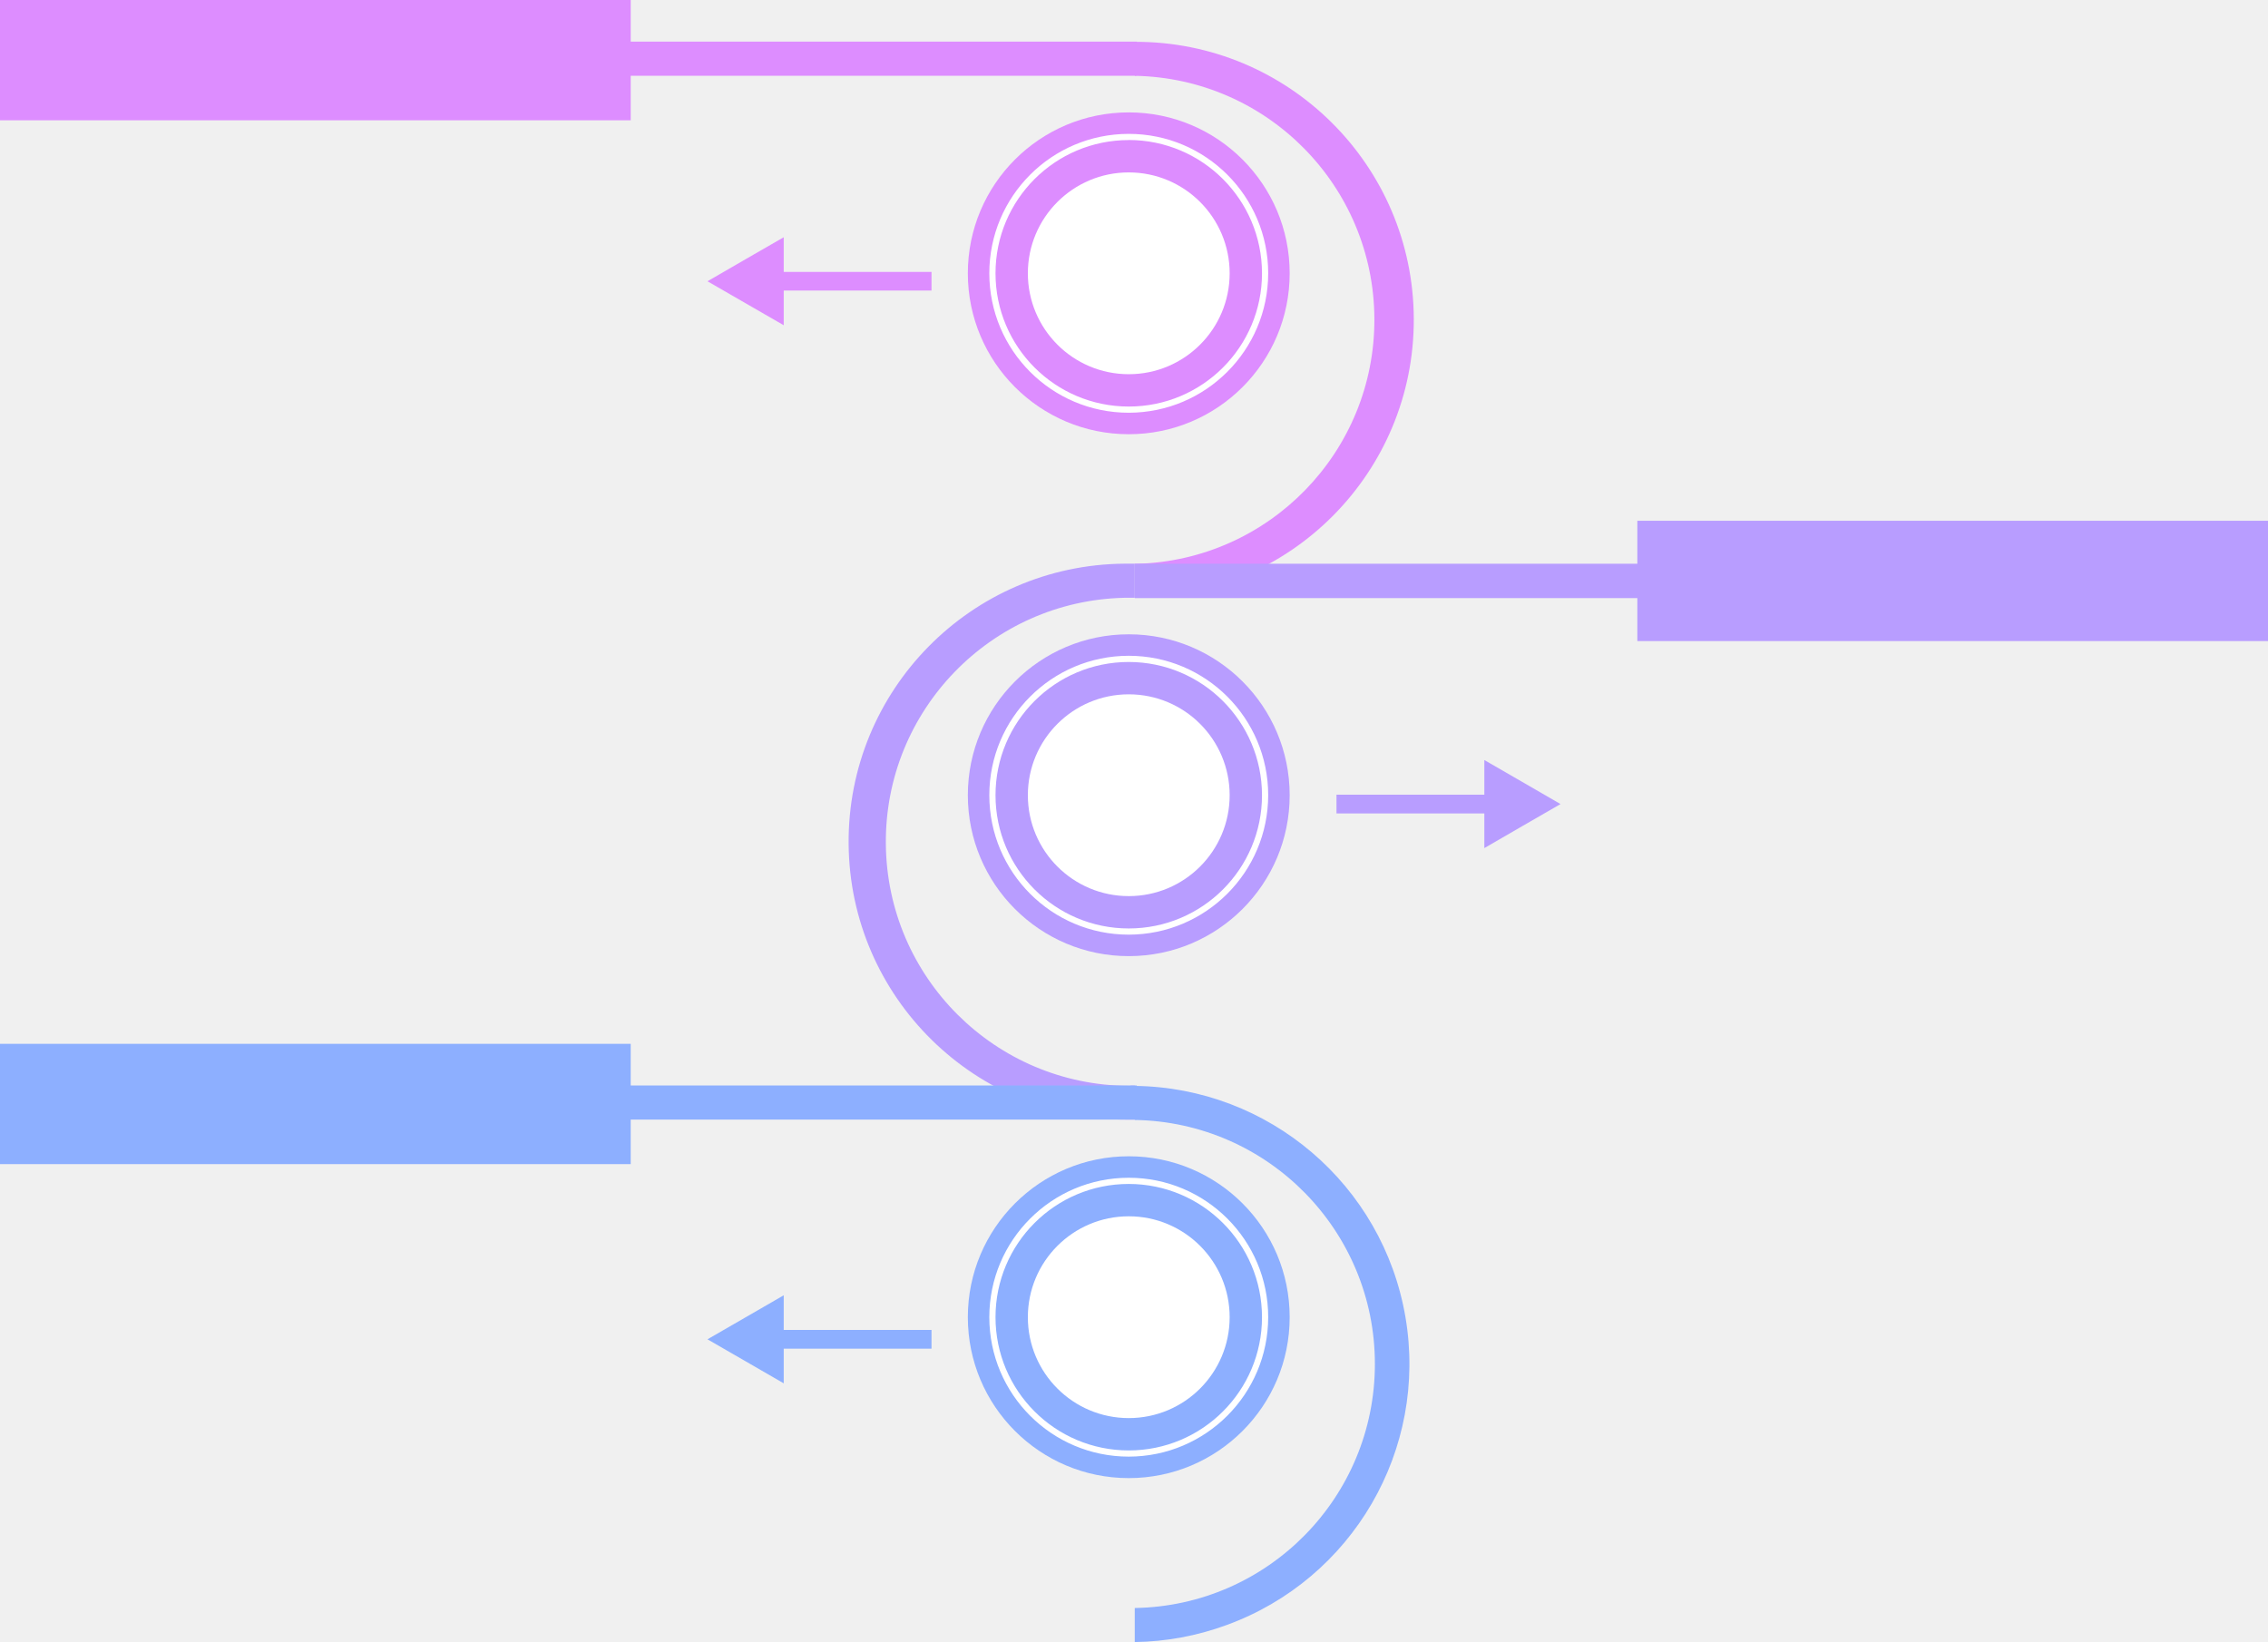
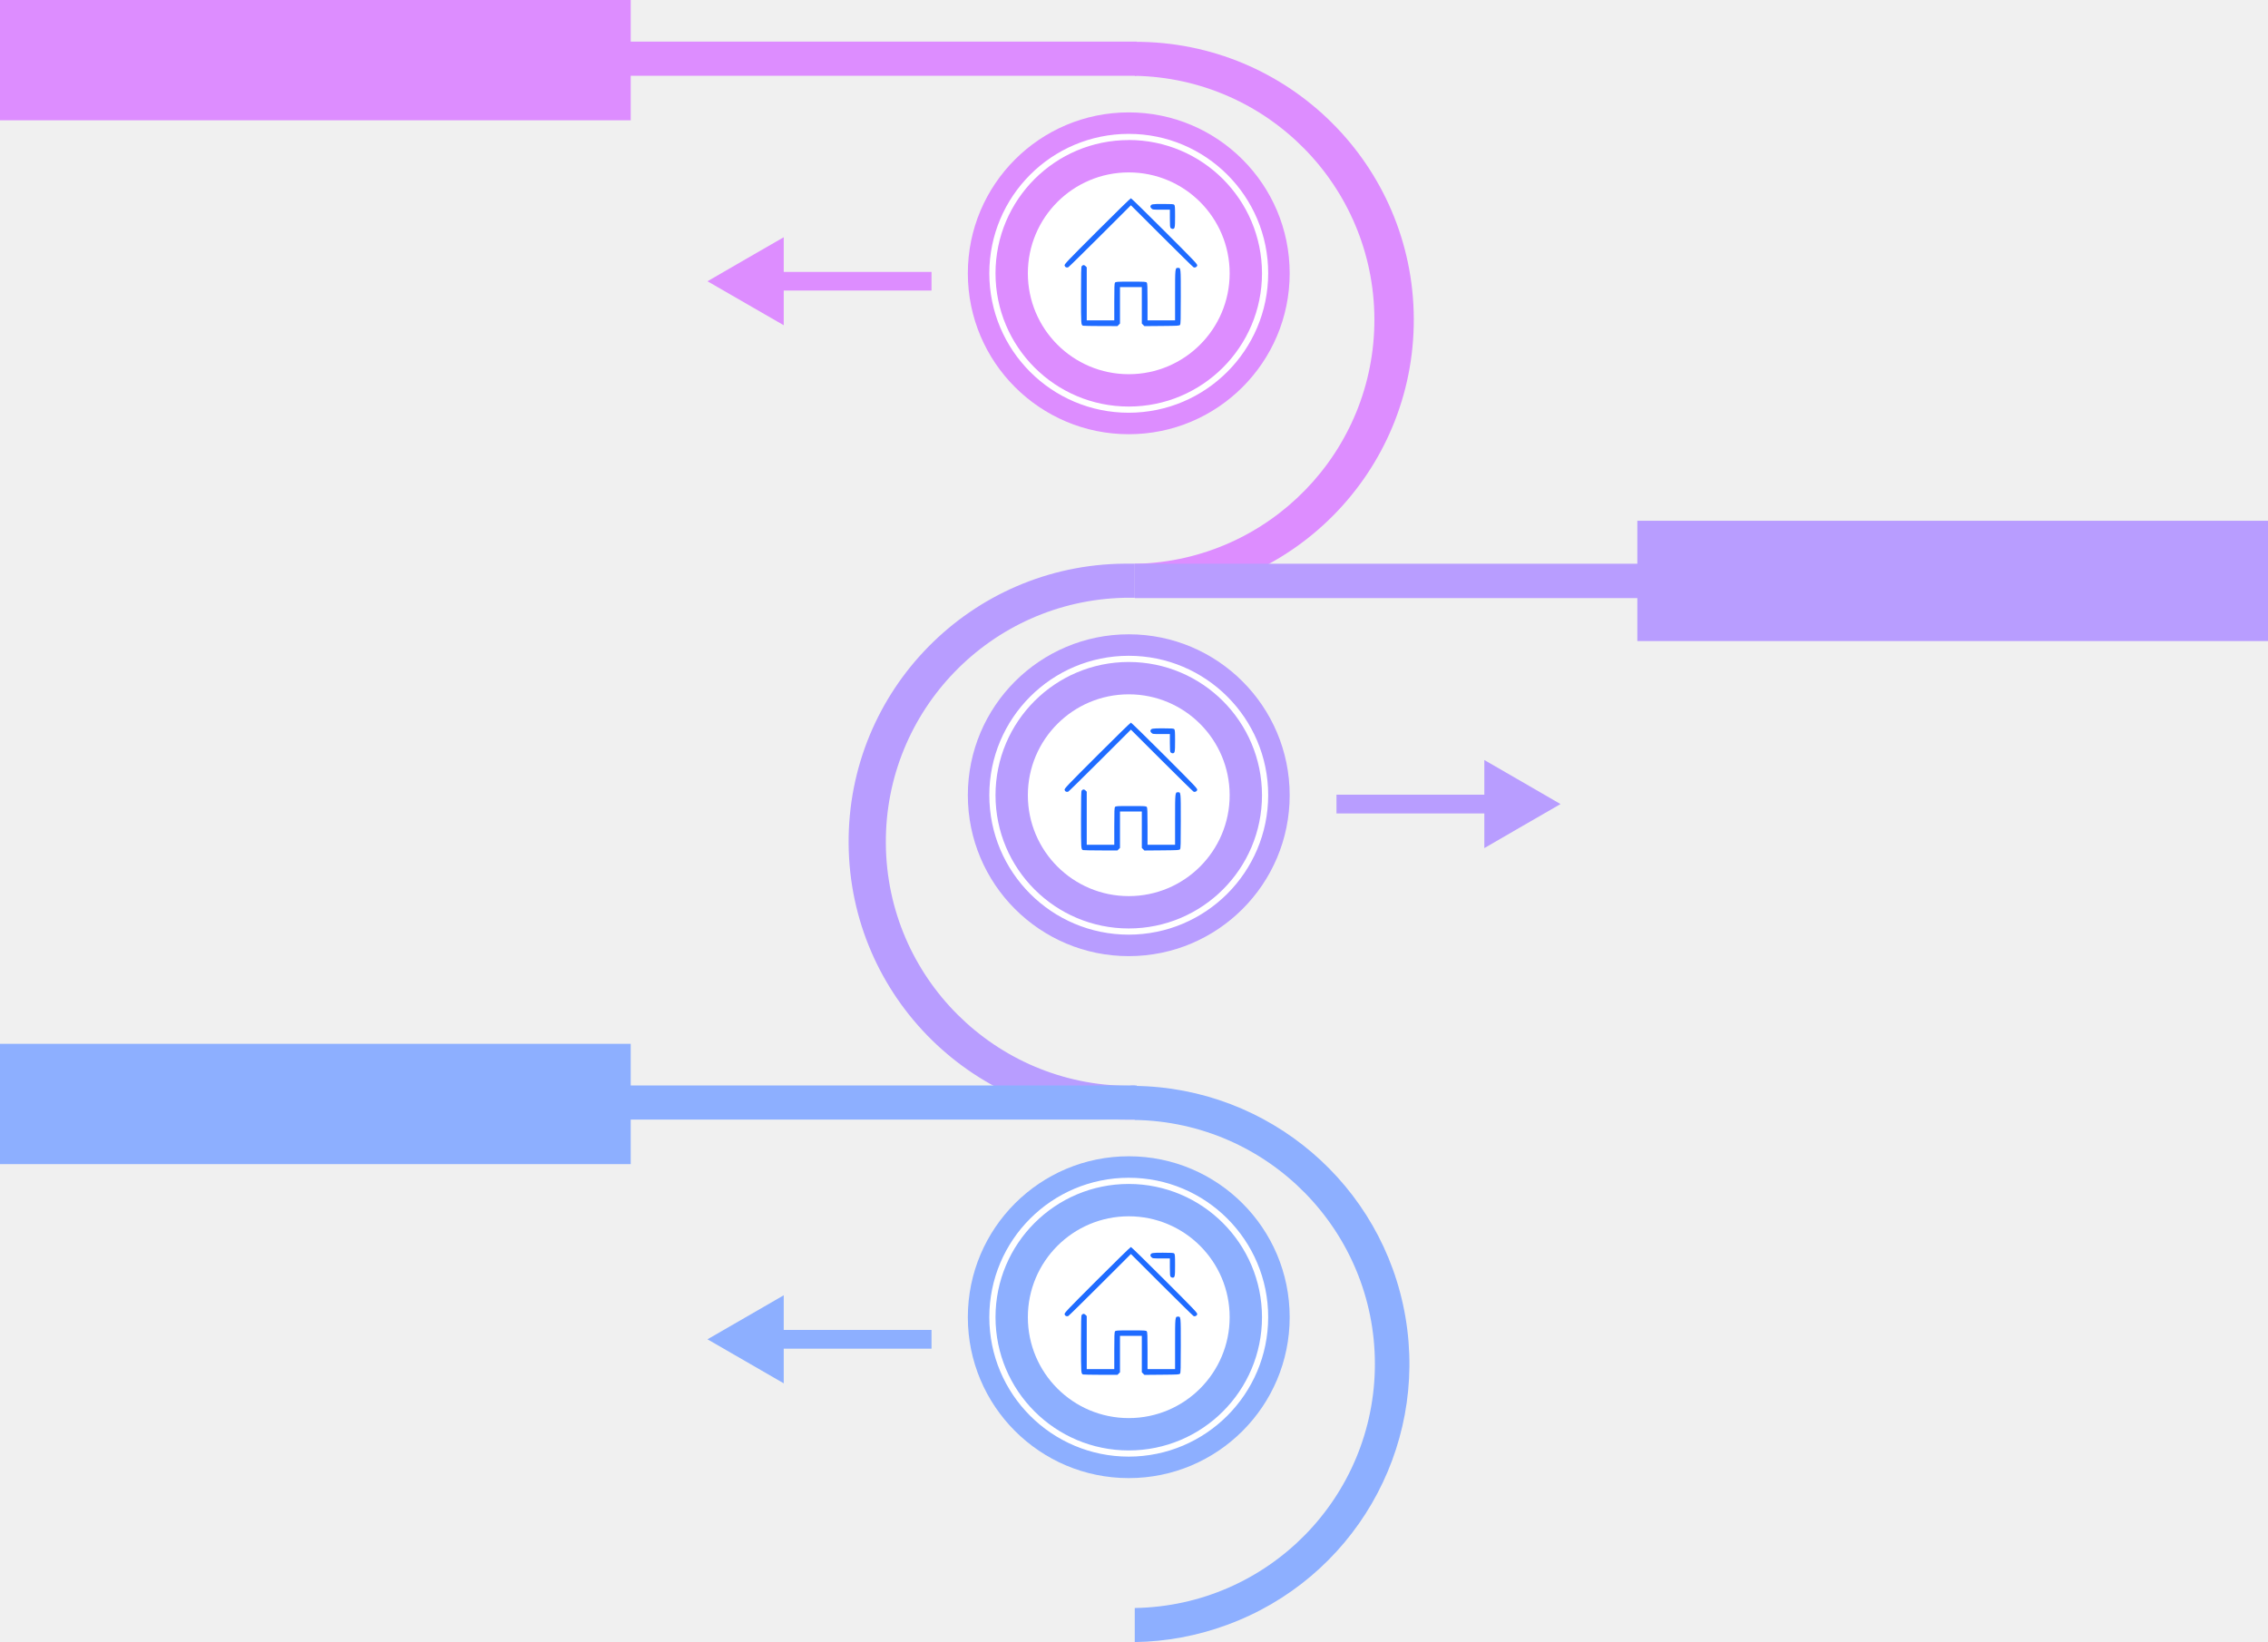
- <svg xmlns="http://www.w3.org/2000/svg" id="OBJECTS" viewBox="0 0 358.98 259.9">
-   <path d="M228.51,124a44,44,0,0,0-.29-88v5.38a38.63,38.63,0,0,1,.29,77.24h-0.3V124h0.3Z" transform="translate(-48.59 -29.38)" style="fill:#dd8dff" />
-   <path d="M136.35,41.37h92.1c-0.09-2.42-.14-5.09.09-5.4H136.35v5.4Z" transform="translate(-48.59 -29.38)" style="fill:#dd8dff" />
-   <rect width="99.83" height="19.04" style="fill:#dd8dff" />
-   <circle cx="178.66" cy="43.26" r="25.47" style="fill:#dd8dff" />
-   <circle cx="178.66" cy="43.26" r="15.97" style="fill:#fff" />
-   <path d="M227.25,94.71a22.07,22.07,0,1,1,22.07-22.07A22.1,22.1,0,0,1,227.25,94.71Zm0-43.16a21.09,21.09,0,1,0,21.09,21.09A21.11,21.11,0,0,0,227.25,51.54Z" transform="translate(-48.59 -29.38)" style="fill:#fff" />
-   <polygon points="147.44 43.04 124.05 43.04 124.05 37.55 118.01 41.03 111.98 44.52 118.01 48 124.05 51.48 124.05 45.99 147.44 45.99 147.44 43.04" style="fill:#dd8dff" />
-   <rect x="179.62" y="89.23" width="91.33" height="5.44" style="fill:#b89dff" />
-   <path d="M227.54,201.25h-0.29v0a38.63,38.63,0,0,1-.68-77.25l0.68,0h0.29l0.66,0v-5.4l-0.66,0h-0.29l-0.68,0a44,44,0,0,0,.68,88v0h0.29l0.66,0v-5.39h-0.66Z" transform="translate(-48.59 -29.38)" style="fill:#b89dff" />
-   <circle cx="178.66" cy="125.87" r="25.47" style="fill:#b89dff" />
-   <circle cx="178.66" cy="125.87" r="15.97" style="fill:#fff" />
-   <path d="M227.25,177.32a22.07,22.07,0,1,1,22.07-22.07A22.1,22.1,0,0,1,227.25,177.32Zm0-43.16a21.09,21.09,0,1,0,21.09,21.09A21.11,21.11,0,0,0,227.25,134.16Z" transform="translate(-48.59 -29.38)" style="fill:#fff" />
-   <rect x="307.74" y="111.8" width="99.83" height="19.04" transform="translate(666.73 213.27) rotate(180)" style="fill:#b89dff" />
-   <polygon points="211.54 125.79 234.94 125.79 234.94 120.3 240.97 123.78 247 127.27 240.97 130.75 234.94 134.24 234.94 128.75 211.54 128.75 211.54 125.79" style="fill:#b89dff" />
-   <path d="M242.73,286.6a44,44,0,0,0-14.53-85.34v5.39a38.63,38.63,0,0,1,0,77.25v5.39A43.92,43.92,0,0,0,242.73,286.6Z" transform="translate(-48.59 -29.38)" style="fill:#8dafff" />
-   <circle cx="178.66" cy="208.49" r="25.47" style="fill:#8dafff" />
-   <circle cx="178.66" cy="208.49" r="15.97" style="fill:#fff" />
-   <path d="M227.25,259.94a22.07,22.07,0,1,1,22.07-22.07A22.1,22.1,0,0,1,227.25,259.94Zm0-43.16a21.09,21.09,0,1,0,21.09,21.09A21.11,21.11,0,0,0,227.25,216.78Z" transform="translate(-48.59 -29.38)" style="fill:#fff" />
-   <polygon points="147.44 210.51 124.05 210.51 124.05 205.02 118.01 208.51 111.98 211.99 118.01 215.47 124.05 218.96 124.05 213.47 147.44 213.47 147.44 210.51" style="fill:#8dafff" />
-   <path d="M136.35,206.59h92.1c-0.09-2.42-.14-5.09.09-5.4H136.35v5.4Z" transform="translate(-48.59 -29.38)" style="fill:#8dafff" />
-   <rect y="165.22" width="99.83" height="19.04" style="fill:#8dafff" />
+ <svg xmlns="http://www.w3.org/2000/svg" xmlns:xlink="http://www.w3.org/1999/xlink" id="OBJECTS" viewBox="0 0 358.98 259.9">
+   <defs>
+     <style>.cls-1{fill:#dd8dff;}.cls-2{fill:#fff;}.cls-3{fill:#b89dff;}.cls-4{fill:#8dafff;}</style>
+     <symbol viewBox="0 0 255.312 246.077" id="ic-house">
+       <path d="M35.656 245.306c-3.976-1.42-4-1.777-4-58.306 0-42.2.284-54.97 1.25-56.17 2.284-2.834 4.715-2.956 7.305-.365l2.445 2.444V235h53v-35.309c0-28.916.257-35.66 1.42-37.25 1.348-1.845 2.868-1.941 30.58-1.941s29.232.097 30.58 1.941c1.163 1.59 1.42 8.334 1.42 37.25V235h53v-48.277c0-52.467.026-52.723 5.485-52.723 5.66 0 5.515-1.464 5.515 55.38 0 43.52-.237 52.562-1.419 54.179-1.347 1.844-3.091 1.955-35.007 2.23l-33.588.288-2.493-2.493-2.493-2.493V171h-42v70.091l-2.455 2.454-2.454 2.455-32.296-.079c-17.762-.043-32.97-.32-33.795-.615zm-32.72-112.38c-1.221-.462-2.52-2.037-2.888-3.501-.62-2.467 3.981-7.31 62.736-66.044C97.657 28.521 126.85 0 127.656 0c.807 0 30 28.522 64.872 63.381 58.755 58.734 63.355 63.577 62.736 66.044-.787 3.134-4.244 4.765-7.108 3.353-1.1-.542-28.663-27.6-61.25-60.129l-59.25-59.143-59.25 59.143c-32.588 32.529-60.15 59.587-61.25 60.129-1.16.572-2.932.634-4.22.147zm201.291-75.497c-1.304-1.305-1.571-4.444-1.571-18.5V22H186.11c-16.214 0-16.594-.049-18.99-2.444-1.598-1.6-2.226-3.07-1.814-4.25 1.4-4.017 3.01-4.306 23.97-4.306 17.064 0 20.483.246 21.808 1.571 1.329 1.329 1.572 4.801 1.572 22.429 0 22.172-.38 24-5 24-1.022 0-2.564-.707-3.429-1.571z" />
+     </symbol>
+   </defs>
+   <path class="cls-1" d="M228.51,124a44,44,0,0,0-.29-88v5.38a38.63,38.63,0,0,1,.29,77.24h-0.3V124h0.3Z" transform="translate(-48.59 -29.38)" />
+   <path class="cls-1" d="M136.35,41.37h92.1c-0.09-2.42-.14-5.09.09-5.4H136.35v5.4Z" transform="translate(-48.59 -29.38)" />
+   <rect class="cls-1" width="99.83" height="19.04" />
+   <circle class="cls-1" cx="178.66" cy="43.26" r="25.47" />
+   <circle class="cls-2" cx="178.66" cy="43.26" r="15.97" />
+   <use width="21" height="23" x="168.5" fill="#1f6bff" y="30" xlink:href="#ic-house" />
+   <path class="cls-2" d="M227.25,94.71a22.07,22.07,0,1,1,22.07-22.07A22.1,22.1,0,0,1,227.25,94.71Zm0-43.16a21.09,21.09,0,1,0,21.09,21.09A21.11,21.11,0,0,0,227.25,51.54Z" transform="translate(-48.59 -29.38)" />
+   <polygon class="cls-1" points="147.44 43.04 124.05 43.04 124.05 37.55 118.01 41.03 111.98 44.52 118.01 48 124.05 51.48 124.05 45.99 147.44 45.99 147.44 43.04" />
+   <rect class="cls-3" x="179.62" y="89.23" width="91.33" height="5.44" />
+   <path class="cls-3" d="M227.54,201.25h-0.29v0a38.63,38.63,0,0,1-.68-77.25l0.68,0h0.29l0.66,0v-5.4l-0.66,0h-0.29l-0.68,0a44,44,0,0,0,.68,88v0h0.29l0.66,0v-5.39h-0.66Z" transform="translate(-48.59 -29.38)" />
+   <circle class="cls-3" cx="178.66" cy="125.87" r="25.47" />
+   <circle class="cls-2" cx="178.66" cy="125.87" r="15.97" />
+   <use width="21" height="23" x="168.5" fill="#1f6bff" y="113" xlink:href="#ic-house" />
+   <path class="cls-2" d="M227.25,177.32a22.07,22.07,0,1,1,22.07-22.07A22.1,22.1,0,0,1,227.25,177.32Zm0-43.16a21.09,21.09,0,1,0,21.09,21.09A21.11,21.11,0,0,0,227.25,134.16Z" transform="translate(-48.59 -29.38)" />
+   <rect class="cls-3" x="307.74" y="111.8" width="99.83" height="19.04" transform="translate(666.73 213.27) rotate(180)" />
+   <polygon class="cls-3" points="211.54 125.79 234.94 125.79 234.94 120.3 240.97 123.78 247 127.27 240.97 130.75 234.94 134.24 234.94 128.75 211.54 128.75 211.54 125.79" />
+   <path class="cls-4" d="M242.73,286.6a44,44,0,0,0-14.53-85.34v5.39a38.63,38.63,0,0,1,0,77.25v5.39A43.92,43.92,0,0,0,242.73,286.6Z" transform="translate(-48.59 -29.38)" />
+   <circle class="cls-4" cx="178.66" cy="208.49" r="25.47" />
+   <circle class="cls-2" cx="178.66" cy="208.49" r="15.97" />
+   <use width="21" height="23" x="168.5" fill="#1f6bff" y="196" xlink:href="#ic-house" />
+   <path class="cls-2" d="M227.25,259.94a22.07,22.07,0,1,1,22.07-22.07A22.1,22.1,0,0,1,227.25,259.94Zm0-43.16a21.09,21.09,0,1,0,21.09,21.09A21.11,21.11,0,0,0,227.25,216.78Z" transform="translate(-48.59 -29.38)" />
+   <polygon class="cls-4" points="147.44 210.51 124.05 210.51 124.05 205.02 118.01 208.51 111.98 211.99 118.01 215.47 124.05 218.96 124.05 213.47 147.44 213.47 147.44 210.51" />
+   <path class="cls-4" d="M136.35,206.59h92.1c-0.09-2.42-.14-5.09.09-5.4H136.35v5.4Z" transform="translate(-48.59 -29.38)" />
+   <rect class="cls-4" y="165.22" width="99.83" height="19.04" />
</svg>
